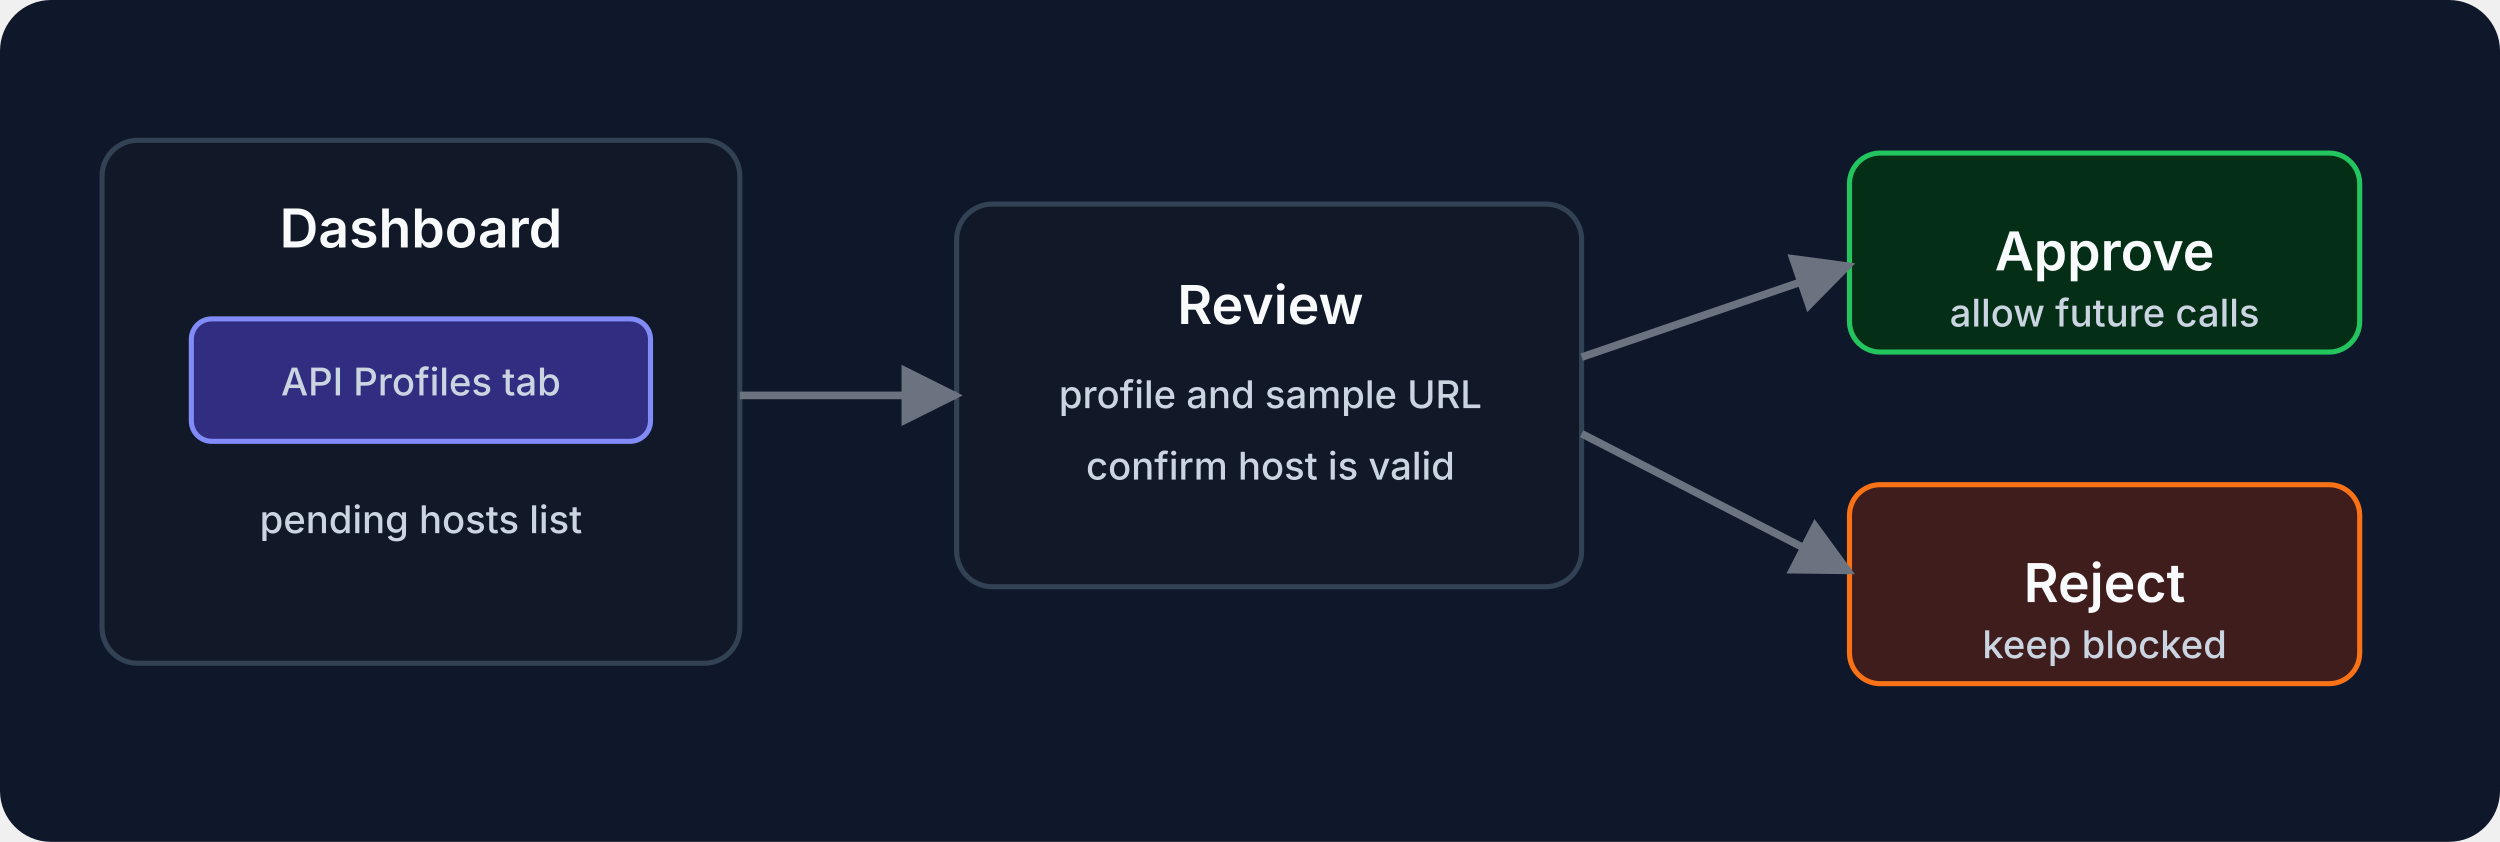
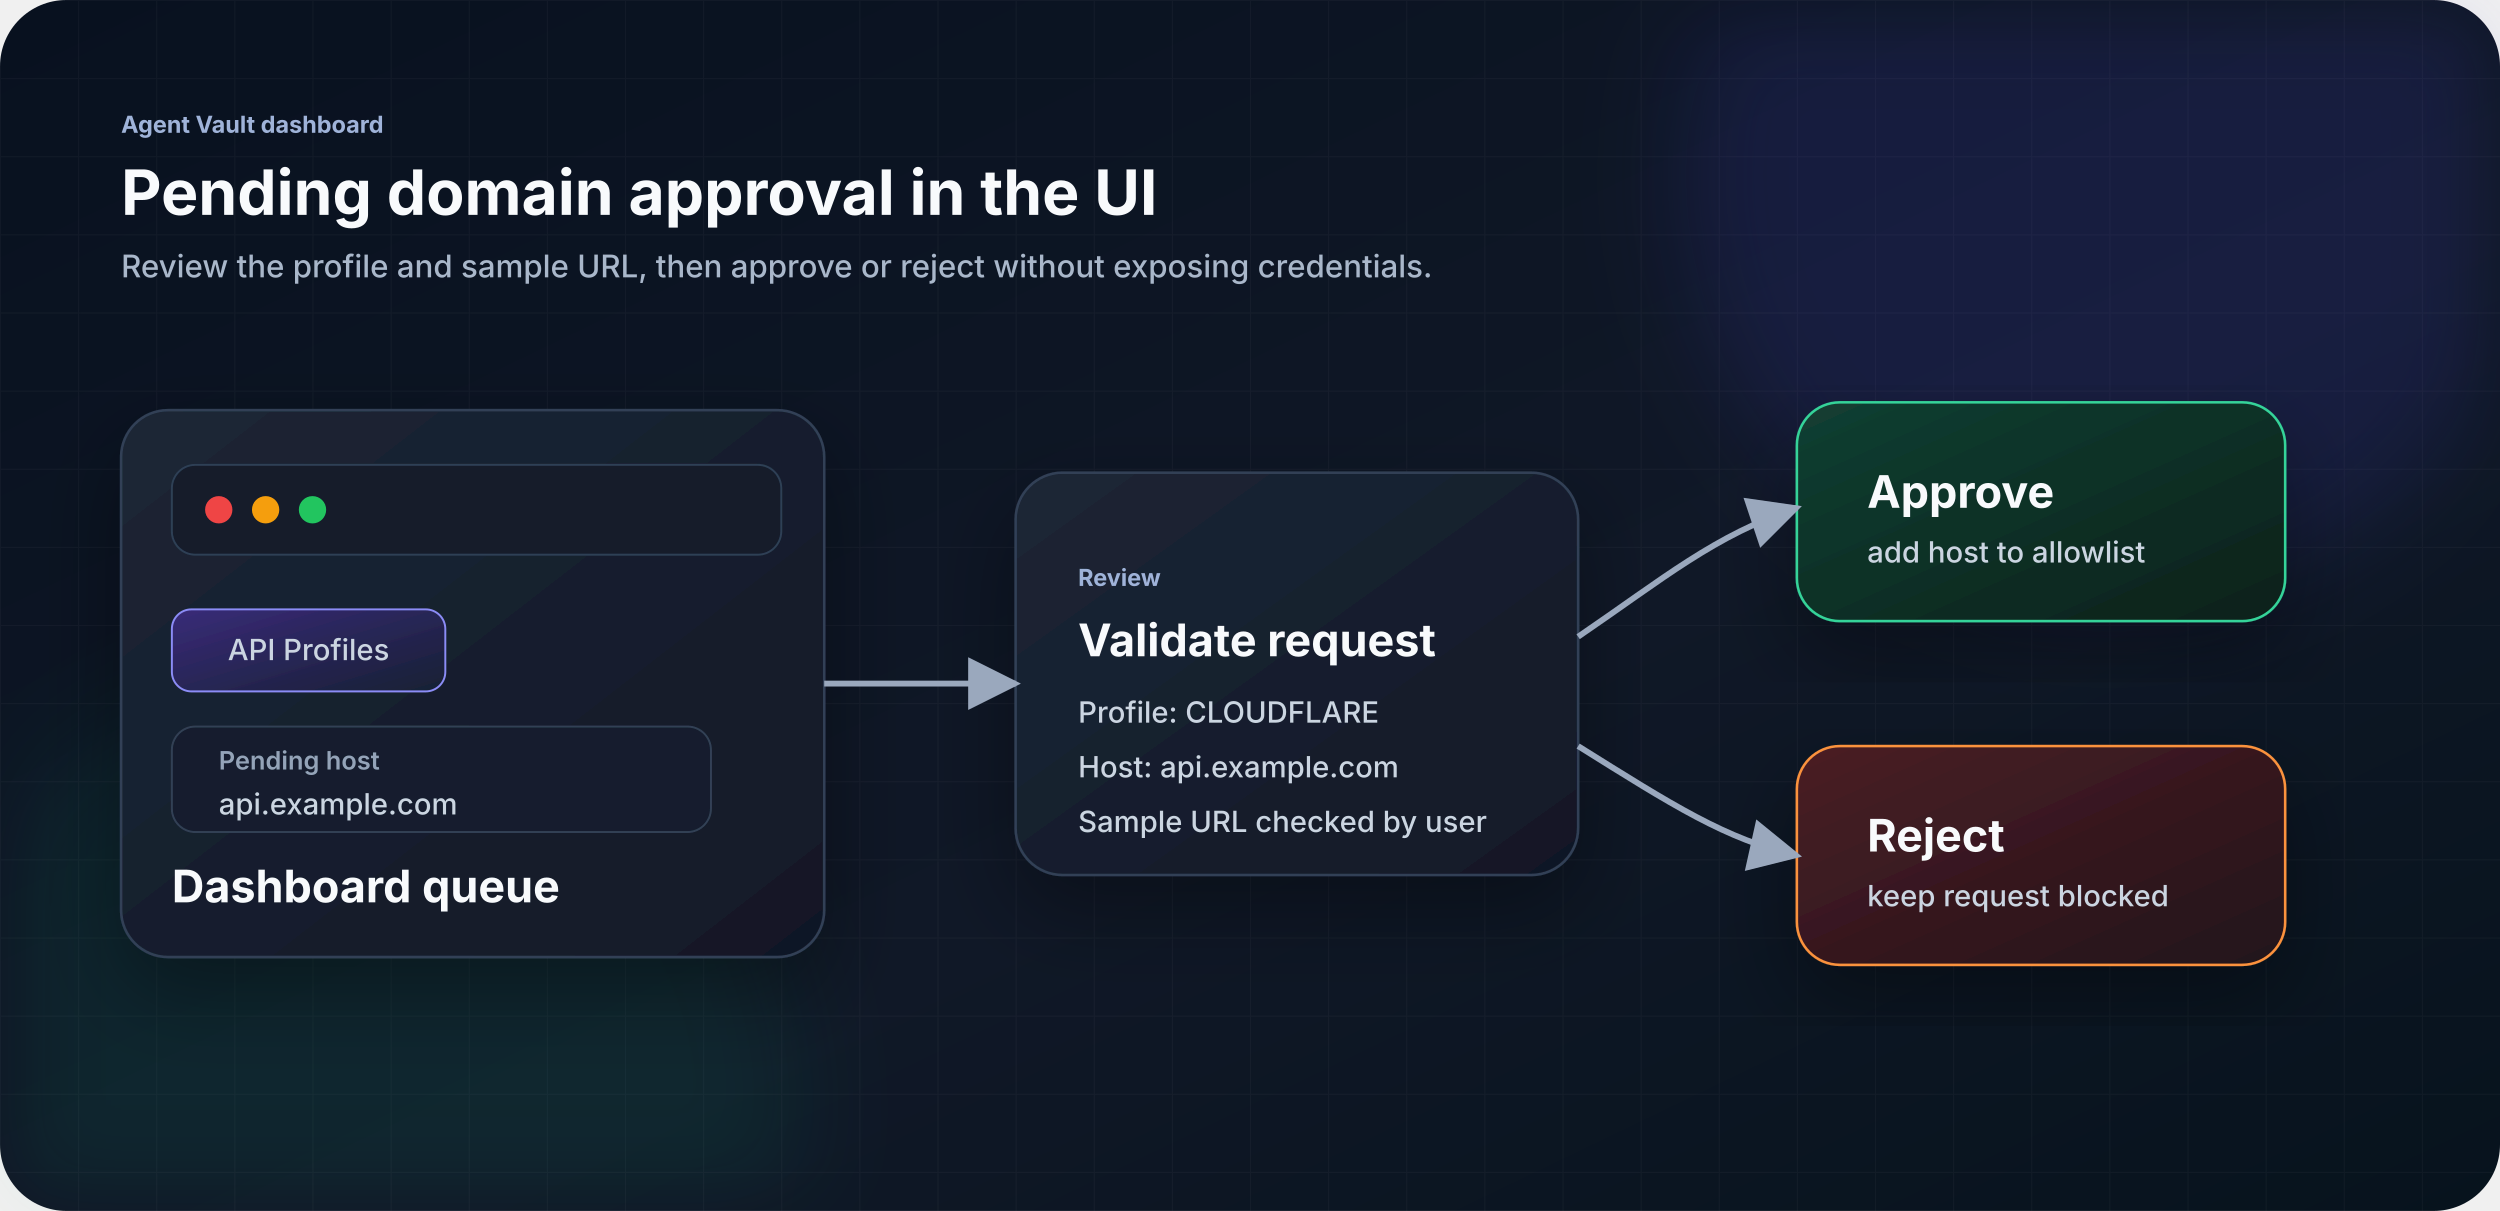
- <svg xmlns="http://www.w3.org/2000/svg" width="980" height="330" viewBox="0 0 980 330" role="img" aria-labelledby="title desc">
+ <svg xmlns="http://www.w3.org/2000/svg" width="1280" height="620" viewBox="0 0 1280 620" role="img" aria-labelledby="title desc">
  <defs>
-     <marker id="arrow" viewBox="0 0 10 10" refX="9" refY="5" markerWidth="8" markerHeight="8" orient="auto-start-reverse">
-       <path d="M 0 0 L 10 5 L 0 10 z" fill="#6b7280" />
+     <linearGradient id="canvas" x1="0" y1="0" x2="1" y2="1">
+       <stop offset="0" stop-color="#08111f" />
+       <stop offset="0.58" stop-color="#101827" />
+       <stop offset="1" stop-color="#07131d" />
+     </linearGradient>
+     <linearGradient id="panel" x1="0" y1="0" x2="1" y2="1">
+       <stop offset="0" stop-color="#1c2635" />
+       <stop offset="1" stop-color="#111827" />
+     </linearGradient>
+     <linearGradient id="active" x1="0" y1="0" x2="1" y2="1">
+       <stop offset="0" stop-color="#392b79" />
+       <stop offset="1" stop-color="#172033" />
+     </linearGradient>
+     <linearGradient id="green" x1="0" y1="0" x2="1" y2="1">
+       <stop offset="0" stop-color="#123f32" />
+       <stop offset="1" stop-color="#0b211a" />
+     </linearGradient>
+     <linearGradient id="red" x1="0" y1="0" x2="1" y2="1">
+       <stop offset="0" stop-color="#4a1f25" />
+       <stop offset="1" stop-color="#221119" />
+     </linearGradient>
+     <pattern id="grid" width="40" height="40" patternUnits="userSpaceOnUse">
+       <path d="M 40 0 L 0 0 0 40" fill="none" stroke="#ffffff" stroke-opacity="0.035" stroke-width="1" />
+     </pattern>
+     <filter id="shadow" x="-18%" y="-24%" width="136%" height="152%">
+       <feDropShadow dx="0" dy="18" stdDeviation="22" flood-color="#000000" flood-opacity="0.34" />
+     </filter>
+     <filter id="soft" x="-20%" y="-20%" width="140%" height="140%">
+       <feGaussianBlur stdDeviation="26" />
+     </filter>
+     <marker id="arrow" viewBox="0 0 10 10" refX="9" refY="5" markerWidth="9" markerHeight="9" orient="auto">
+       <path d="M 0 0 L 10 5 L 0 10 z" fill="#9aa8bd" />
    </marker>
    <style>
-       .bg{fill:#0f172a}
-       .panel{fill:#111827;stroke:#334155;stroke-width:2}
-       .tab{fill:#312e81;stroke:#818cf8;stroke-width:2}
-       .approve{fill:#052e16;stroke:#22c55e;stroke-width:2}
-       .reject{fill:#3f1d1d;stroke:#f97316;stroke-width:2}
-       .text{font:600 21px system-ui,-apple-system,Segoe UI,sans-serif;fill:#f8fafc}
-       .small{font:500 15px system-ui,-apple-system,Segoe UI,sans-serif;fill:#cbd5e1}
-       .line{stroke:#6b7280;stroke-width:3;fill:none;marker-end:url(#arrow)}
+       .title{font:700 32px Inter,ui-sans-serif,system-ui,-apple-system,Segoe UI,sans-serif;fill:#f8fafc}
+       .subtitle{font:500 16px Inter,ui-sans-serif,system-ui,-apple-system,Segoe UI,sans-serif;fill:#a9b7ca}
+       .eyebrow{font:700 12px Inter,ui-sans-serif,system-ui,-apple-system,Segoe UI,sans-serif;fill:#9fb3d9;text-transform:uppercase}
+       .heading{font:700 23px Inter,ui-sans-serif,system-ui,-apple-system,Segoe UI,sans-serif;fill:#f8fafc}
+       .copy{font:500 15px Inter,ui-sans-serif,system-ui,-apple-system,Segoe UI,sans-serif;fill:#cbd5e1}
+       .muted{font:600 13px Inter,ui-sans-serif,system-ui,-apple-system,Segoe UI,sans-serif;fill:#94a3b8}
+       .line{stroke:#9aa8bd;stroke-width:3;fill:none;marker-end:url(#arrow)}
    </style>
  </defs>
-   <rect class="bg" width="980" height="330" rx="20" />
-   <rect class="panel" x="40" y="55" width="250" height="205" rx="14" />
-   <text class="text" x="165" y="97" text-anchor="middle">Dashboard</text>
-   <rect class="tab" x="75" y="125" width="180" height="48" rx="8" />
-   <text class="small" x="165" y="155" text-anchor="middle">API Profiles tab</text>
-   <text class="small" x="165" y="209" text-anchor="middle">pending hosts list</text>
-   <rect class="panel" x="375" y="80" width="245" height="150" rx="14" />
-   <text class="text" x="498" y="127" text-anchor="middle">Review</text>
-   <text class="small" x="498" y="160" text-anchor="middle">profile and sample URL</text>
-   <text class="small" x="498" y="188" text-anchor="middle">confirm host is valid</text>
-   <rect class="approve" x="725" y="60" width="200" height="78" rx="12" />
-   <text class="text" x="825" y="106" text-anchor="middle">Approve</text>
-   <text class="small" x="825" y="128" text-anchor="middle">allow future calls</text>
-   <rect class="reject" x="725" y="190" width="200" height="78" rx="12" />
-   <text class="text" x="825" y="236" text-anchor="middle">Reject</text>
-   <text class="small" x="825" y="258" text-anchor="middle">keep blocked</text>
-   <path class="line" d="M 290 155 L 375 155" />
-   <path class="line" d="M 620 140 L 725 104" />
-   <path class="line" d="M 620 170 L 725 224" />
+   <rect width="1280" height="620" rx="34" fill="url(#canvas)" />
+   <rect width="1280" height="620" rx="34" fill="url(#grid)" />
+   <circle cx="1080" cy="90" r="220" fill="#4f46e5" opacity="0.13" filter="url(#soft)" />
+   <circle cx="180" cy="570" r="230" fill="#10b981" opacity="0.09" filter="url(#soft)" />
+   <text class="eyebrow" x="62" y="68">Agent Vault dashboard</text>
+   <text class="title" x="62" y="110">Pending domain approval in the UI</text>
+   <text class="subtitle" x="62" y="142">Review the profile and sample URL, then approve or reject without exposing credentials.</text>
+   <g filter="url(#shadow)">
+     <rect x="62" y="210" width="360" height="280" rx="24" fill="url(#panel)" stroke="#314157" stroke-width="1.3" />
+     <rect x="88" y="238" width="312" height="46" rx="12" fill="#121b2b" stroke="#2f3f55" />
+     <circle cx="112" cy="261" r="7" fill="#ef4444" />
+     <circle cx="136" cy="261" r="7" fill="#f59e0b" />
+     <circle cx="160" cy="261" r="7" fill="#22c55e" />
+     <rect x="88" y="312" width="140" height="42" rx="10" fill="url(#active)" stroke="#8b8cf6" />
+     <text class="copy" x="158" y="338" text-anchor="middle">API Profiles</text>
+     <rect x="88" y="372" width="276" height="54" rx="12" fill="#131d2d" stroke="#334155" />
+     <text class="muted" x="112" y="394">Pending host</text>
+     <text class="copy" x="112" y="417">api.example.com</text>
+     <text class="heading" x="88" y="462">Dashboard queue</text>
+   </g>
+   <g filter="url(#shadow)">
+     <rect x="520" y="242" width="288" height="206" rx="24" fill="url(#panel)" stroke="#314157" stroke-width="1.3" />
+     <text class="eyebrow" x="552" y="300">Review</text>
+     <text class="heading" x="552" y="336">Validate request</text>
+     <text class="copy" x="552" y="370">Profile: CLOUDFLARE</text>
+     <text class="copy" x="552" y="398">Host: api.example.com</text>
+     <text class="copy" x="552" y="426">Sample URL checked by user</text>
+   </g>
+   <g filter="url(#shadow)">
+     <rect x="920" y="206" width="250" height="112" rx="22" fill="url(#green)" stroke="#34d399" stroke-width="1.3" />
+     <text class="heading" x="956" y="260">Approve</text>
+     <text class="copy" x="956" y="288">add host to allowlist</text>
+   </g>
+   <g filter="url(#shadow)">
+     <rect x="920" y="382" width="250" height="112" rx="22" fill="url(#red)" stroke="#fb923c" stroke-width="1.3" />
+     <text class="heading" x="956" y="436">Reject</text>
+     <text class="copy" x="956" y="464">keep request blocked</text>
+   </g>
+   <path class="line" d="M422 350 L520 350" />
+   <path class="line" d="M808 326 C852 296 878 274 920 260" />
+   <path class="line" d="M808 382 C856 412 884 430 920 438" />
</svg>
